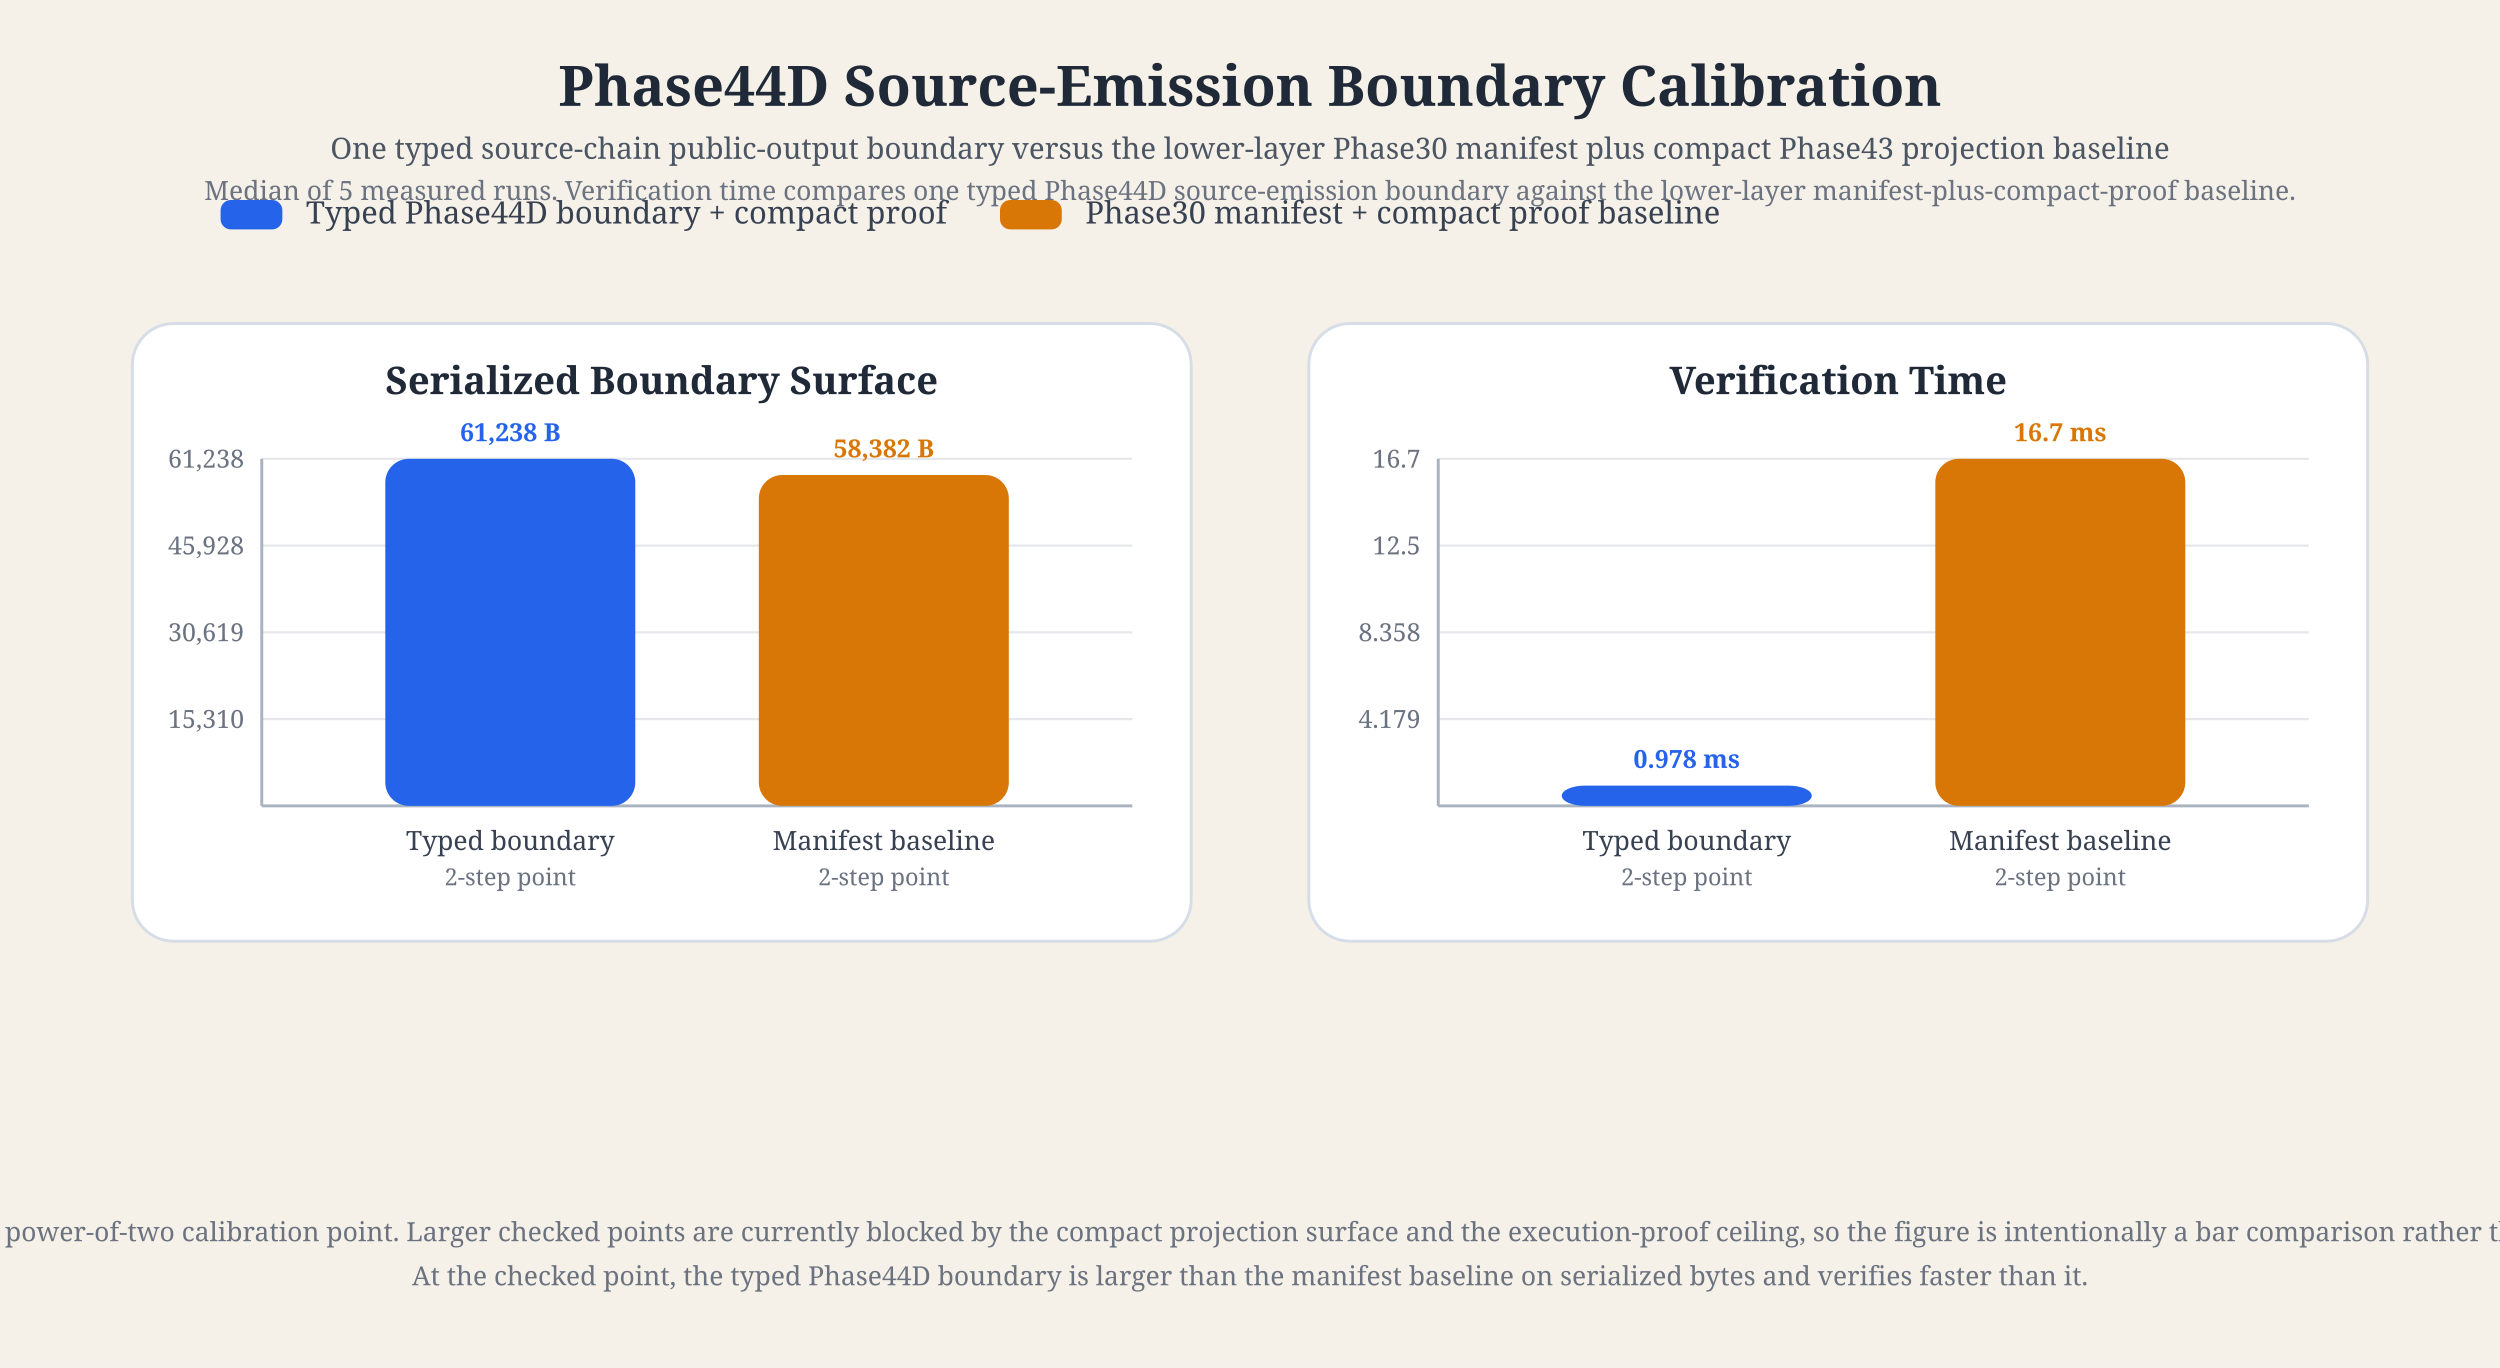
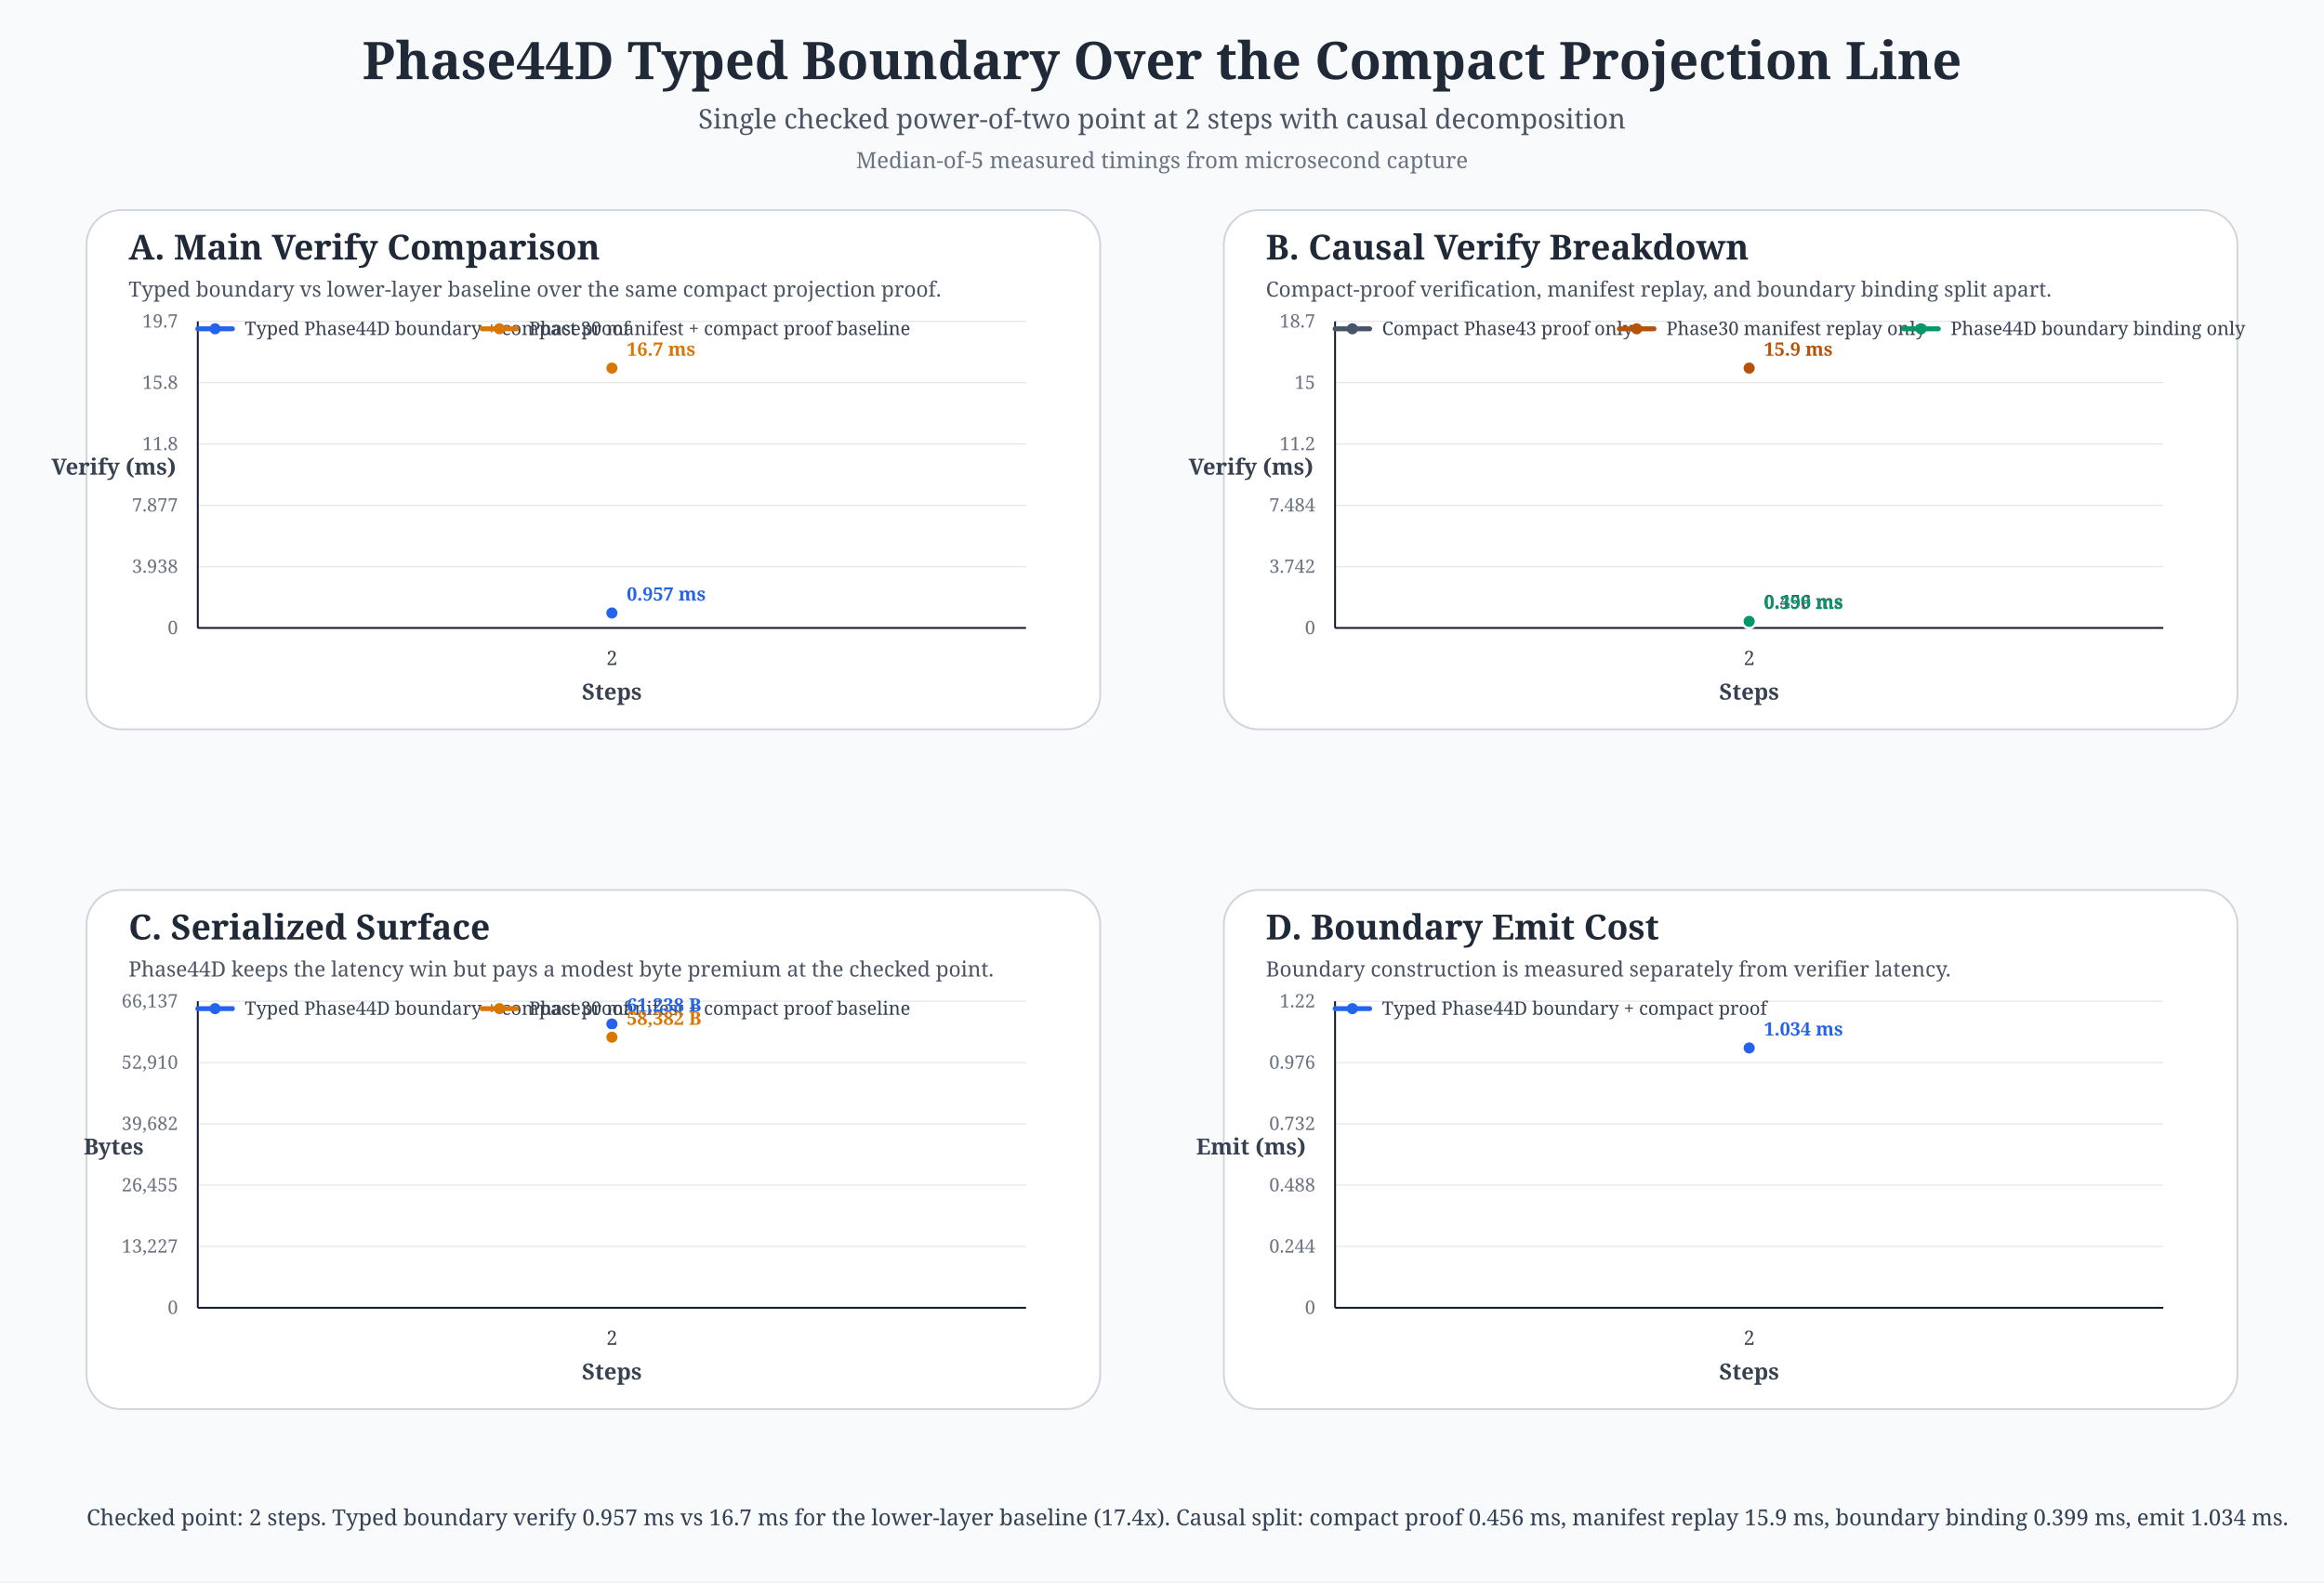
- <svg xmlns="http://www.w3.org/2000/svg" width="1700" height="930" viewBox="0 0 1700 930">
-   <rect width="100%" height="100%" fill="#F5F1E8" />
-   <text x="850.0" y="72.0" text-anchor="middle" font-family="STIX Two Text, Georgia, serif" font-size="38" font-weight="700" fill="#1F2937">Phase44D Source-Emission Boundary Calibration</text>
-   <text x="850.0" y="108.0" text-anchor="middle" font-family="STIX Two Text, Georgia, serif" font-size="20" font-weight="400" fill="#4B5563">One typed source-chain public-output boundary versus the lower-layer Phase30 manifest plus compact Phase43 projection baseline</text>
-   <text x="850.0" y="136.0" text-anchor="middle" font-family="STIX Two Text, Georgia, serif" font-size="18" font-weight="400" fill="#6B7280">Median of 5 measured runs. Verification time compares one typed Phase44D source-emission boundary against the lower-layer manifest-plus-compact-proof baseline.</text>
-   <rect x="150" y="136" width="42" height="20" rx="7" fill="#2563EB" />
-   <text x="208.0" y="152.0" text-anchor="start" font-family="STIX Two Text, Georgia, serif" font-size="21" font-weight="400" fill="#374151">Typed Phase44D boundary + compact proof</text>
-   <rect x="680" y="136" width="42" height="20" rx="7" fill="#D97706" />
-   <text x="738.0" y="152.0" text-anchor="start" font-family="STIX Two Text, Georgia, serif" font-size="21" font-weight="400" fill="#374151">Phase30 manifest + compact proof baseline</text>
-   <rect x="90" y="220" width="720" height="420" rx="28" fill="white" stroke="#D7DDE6" stroke-width="2" />
-   <text x="450.0" y="268.0" text-anchor="middle" font-family="STIX Two Text, Georgia, serif" font-size="26" font-weight="600" fill="#1F2937">Serialized Boundary Surface</text>
-   <line x1="178.0" y1="489.0" x2="770.0" y2="489.0" stroke="#E5E7EB" stroke-width="1.5" />
-   <text x="166.0" y="495.0" text-anchor="end" font-family="STIX Two Text, Georgia, serif" font-size="17" font-weight="400" fill="#6B7280">15,310</text>
-   <line x1="178.0" y1="430.0" x2="770.0" y2="430.0" stroke="#E5E7EB" stroke-width="1.5" />
-   <text x="166.0" y="436.0" text-anchor="end" font-family="STIX Two Text, Georgia, serif" font-size="17" font-weight="400" fill="#6B7280">30,619</text>
-   <line x1="178.0" y1="371.0" x2="770.0" y2="371.0" stroke="#E5E7EB" stroke-width="1.5" />
-   <text x="166.0" y="377.0" text-anchor="end" font-family="STIX Two Text, Georgia, serif" font-size="17" font-weight="400" fill="#6B7280">45,928</text>
-   <line x1="178.0" y1="312.0" x2="770.0" y2="312.0" stroke="#E5E7EB" stroke-width="1.5" />
-   <text x="166.0" y="318.0" text-anchor="end" font-family="STIX Two Text, Georgia, serif" font-size="17" font-weight="400" fill="#6B7280">61,238</text>
-   <line x1="178.0" y1="548.0" x2="770.0" y2="548.0" stroke="#A9B3C0" stroke-width="2" />
-   <line x1="178.0" y1="312.0" x2="178.0" y2="548.0" stroke="#A9B3C0" stroke-width="2" />
-   <rect x="262.0" y="312.0" width="170.0" height="236.0" rx="16" fill="#2563EB" />
-   <text x="347.0" y="300.0" text-anchor="middle" font-family="STIX Two Text, Georgia, serif" font-size="17" font-weight="600" fill="#2563EB">61,238 B</text>
-   <text x="347.0" y="578.0" text-anchor="middle" font-family="STIX Two Text, Georgia, serif" font-size="18" font-weight="400" fill="#374151">Typed boundary</text>
-   <text x="347.0" y="602.0" text-anchor="middle" font-family="STIX Two Text, Georgia, serif" font-size="16" font-weight="400" fill="#6B7280">2-step point</text>
-   <rect x="516.0" y="323.0" width="170.0" height="225.0" rx="16" fill="#D97706" />
-   <text x="601.0" y="311.0" text-anchor="middle" font-family="STIX Two Text, Georgia, serif" font-size="17" font-weight="600" fill="#D97706">58,382 B</text>
-   <text x="601.0" y="578.0" text-anchor="middle" font-family="STIX Two Text, Georgia, serif" font-size="18" font-weight="400" fill="#374151">Manifest baseline</text>
-   <text x="601.0" y="602.0" text-anchor="middle" font-family="STIX Two Text, Georgia, serif" font-size="16" font-weight="400" fill="#6B7280">2-step point</text>
-   <rect x="890" y="220" width="720" height="420" rx="28" fill="white" stroke="#D7DDE6" stroke-width="2" />
-   <text x="1250.0" y="268.0" text-anchor="middle" font-family="STIX Two Text, Georgia, serif" font-size="26" font-weight="600" fill="#1F2937">Verification Time</text>
-   <line x1="978.0" y1="489.0" x2="1570.0" y2="489.0" stroke="#E5E7EB" stroke-width="1.5" />
-   <text x="966.0" y="495.0" text-anchor="end" font-family="STIX Two Text, Georgia, serif" font-size="17" font-weight="400" fill="#6B7280">4.179</text>
-   <line x1="978.0" y1="430.0" x2="1570.0" y2="430.0" stroke="#E5E7EB" stroke-width="1.5" />
-   <text x="966.0" y="436.0" text-anchor="end" font-family="STIX Two Text, Georgia, serif" font-size="17" font-weight="400" fill="#6B7280">8.358</text>
-   <line x1="978.0" y1="371.0" x2="1570.0" y2="371.0" stroke="#E5E7EB" stroke-width="1.5" />
-   <text x="966.0" y="377.0" text-anchor="end" font-family="STIX Two Text, Georgia, serif" font-size="17" font-weight="400" fill="#6B7280">12.5</text>
-   <line x1="978.0" y1="312.0" x2="1570.0" y2="312.0" stroke="#E5E7EB" stroke-width="1.5" />
-   <text x="966.0" y="318.0" text-anchor="end" font-family="STIX Two Text, Georgia, serif" font-size="17" font-weight="400" fill="#6B7280">16.7</text>
-   <line x1="978.0" y1="548.0" x2="1570.0" y2="548.0" stroke="#A9B3C0" stroke-width="2" />
-   <line x1="978.0" y1="312.0" x2="978.0" y2="548.0" stroke="#A9B3C0" stroke-width="2" />
-   <rect x="1062.0" y="534.2" width="170.0" height="13.8" rx="16" fill="#2563EB" />
-   <text x="1147.0" y="522.2" text-anchor="middle" font-family="STIX Two Text, Georgia, serif" font-size="17" font-weight="600" fill="#2563EB">0.978 ms</text>
-   <text x="1147.0" y="578.0" text-anchor="middle" font-family="STIX Two Text, Georgia, serif" font-size="18" font-weight="400" fill="#374151">Typed boundary</text>
-   <text x="1147.0" y="602.0" text-anchor="middle" font-family="STIX Two Text, Georgia, serif" font-size="16" font-weight="400" fill="#6B7280">2-step point</text>
-   <rect x="1316.0" y="312.0" width="170.0" height="236.0" rx="16" fill="#D97706" />
-   <text x="1401.0" y="300.0" text-anchor="middle" font-family="STIX Two Text, Georgia, serif" font-size="17" font-weight="600" fill="#D97706">16.7 ms</text>
-   <text x="1401.0" y="578.0" text-anchor="middle" font-family="STIX Two Text, Georgia, serif" font-size="18" font-weight="400" fill="#374151">Manifest baseline</text>
-   <text x="1401.0" y="602.0" text-anchor="middle" font-family="STIX Two Text, Georgia, serif" font-size="16" font-weight="400" fill="#6B7280">2-step point</text>
-   <text x="850.0" y="844.0" text-anchor="middle" font-family="STIX Two Text, Georgia, serif" font-size="18" font-weight="400" fill="#6B7280">This is a single 2-step power-of-two calibration point. Larger checked points are currently blocked by the compact projection surface and the execution-proof ceiling, so the figure is intentionally a bar comparison rather than a fake trend line.</text>
-   <text x="850.0" y="874.0" text-anchor="middle" font-family="STIX Two Text, Georgia, serif" font-size="18" font-weight="400" fill="#6B7280">At the checked point, the typed Phase44D boundary is larger than the manifest baseline on serialized bytes and verifies faster than it.</text>
+ <svg xmlns="http://www.w3.org/2000/svg" width="1880" height="1280" viewBox="0 0 1880 1280" fill="none">
+   <rect x="0" y="0" width="1880" height="1280" fill="#F8FAFC" />
+   <text x="940.0" y="64.0" text-anchor="middle" font-family="STIX Two Text, Georgia, serif" font-size="42" font-weight="600" fill="#1F2937">Phase44D Typed Boundary Over the Compact Projection Line</text>
+   <text x="940.0" y="104.0" text-anchor="middle" font-family="STIX Two Text, Georgia, serif" font-size="22" font-weight="400" fill="#4B5563">Single checked power-of-two point at 2 steps with causal decomposition</text>
+   <text x="940.0" y="136.0" text-anchor="middle" font-family="STIX Two Text, Georgia, serif" font-size="18" font-weight="400" fill="#6B7280">Median-of-5 measured timings from microsecond capture</text>
+   <rect x="70.0" y="170.0" width="820.0" height="420.0" rx="28" fill="#FFFFFF" stroke="#D1D5DB" stroke-width="1.5" />
+   <text x="104.0" y="210.0" text-anchor="start" font-family="STIX Two Text, Georgia, serif" font-size="28" font-weight="600" fill="#1F2937">A. Main Verify Comparison</text>
+   <text x="104.0" y="240.0" text-anchor="start" font-family="STIX Two Text, Georgia, serif" font-size="17" font-weight="400" fill="#4B5563">Typed boundary vs lower-layer baseline over the same compact projection proof.</text>
+   <text x="92.0" y="384.0" text-anchor="middle" font-family="STIX Two Text, Georgia, serif" font-size="18" font-weight="600" fill="#374151">Verify (ms)</text>
+   <line x1="160.0" y1="260.0" x2="830.0" y2="260.0" stroke="#E5E7EB" stroke-width="1" />
+   <text x="144.0" y="265.0" text-anchor="end" font-family="STIX Two Text, Georgia, serif" font-size="15" font-weight="400" fill="#6B7280">19.7</text>
+   <line x1="160.0" y1="309.6" x2="830.0" y2="309.6" stroke="#E5E7EB" stroke-width="1" />
+   <text x="144.0" y="314.6" text-anchor="end" font-family="STIX Two Text, Georgia, serif" font-size="15" font-weight="400" fill="#6B7280">15.8</text>
+   <line x1="160.0" y1="359.2" x2="830.0" y2="359.2" stroke="#E5E7EB" stroke-width="1" />
+   <text x="144.0" y="364.2" text-anchor="end" font-family="STIX Two Text, Georgia, serif" font-size="15" font-weight="400" fill="#6B7280">11.8</text>
+   <line x1="160.0" y1="408.8" x2="830.0" y2="408.8" stroke="#E5E7EB" stroke-width="1" />
+   <text x="144.0" y="413.8" text-anchor="end" font-family="STIX Two Text, Georgia, serif" font-size="15" font-weight="400" fill="#6B7280">7.877</text>
+   <line x1="160.0" y1="458.4" x2="830.0" y2="458.4" stroke="#E5E7EB" stroke-width="1" />
+   <text x="144.0" y="463.4" text-anchor="end" font-family="STIX Two Text, Georgia, serif" font-size="15" font-weight="400" fill="#6B7280">3.938</text>
+   <line x1="160.0" y1="508.0" x2="830.0" y2="508.0" stroke="#E5E7EB" stroke-width="1" />
+   <text x="144.0" y="513.0" text-anchor="end" font-family="STIX Two Text, Georgia, serif" font-size="15" font-weight="400" fill="#6B7280">0</text>
+   <line x1="160.0" y1="508.0" x2="830.0" y2="508.0" stroke="#111827" stroke-width="1.5" />
+   <line x1="160.0" y1="260.0" x2="160.0" y2="508.0" stroke="#111827" stroke-width="1.5" />
+   <text x="495.0" y="538.0" text-anchor="middle" font-family="STIX Two Text, Georgia, serif" font-size="16" font-weight="400" fill="#374151">2</text>
+   <text x="495.0" y="566.0" text-anchor="middle" font-family="STIX Two Text, Georgia, serif" font-size="18" font-weight="600" fill="#374151">Steps</text>
+   <line x1="160.0" y1="266.0" x2="188.0" y2="266.0" stroke="#2563EB" stroke-width="4" stroke-linecap="round" />
+   <circle cx="174.0" cy="266.0" r="4.5" fill="#2563EB" />
+   <text x="198.0" y="271.0" text-anchor="start" font-family="STIX Two Text, Georgia, serif" font-size="15" font-weight="400" fill="#374151">Typed Phase44D boundary + compact proof</text>
+   <line x1="390.0" y1="266.0" x2="418.0" y2="266.0" stroke="#D97706" stroke-width="4" stroke-linecap="round" />
+   <circle cx="404.0" cy="266.0" r="4.5" fill="#D97706" />
+   <text x="428.0" y="271.0" text-anchor="start" font-family="STIX Two Text, Georgia, serif" font-size="15" font-weight="400" fill="#374151">Phase30 manifest + compact proof baseline</text>
+   <circle cx="495.0" cy="495.9" r="5.5" fill="#2563EB" stroke="#FFFFFF" stroke-width="2" />
+   <text x="507.0" y="485.9" text-anchor="start" font-family="STIX Two Text, Georgia, serif" font-size="15" font-weight="600" fill="#2563EB">0.957 ms</text>
+   <circle cx="495.0" cy="297.8" r="5.5" fill="#D97706" stroke="#FFFFFF" stroke-width="2" />
+   <text x="507.0" y="287.8" text-anchor="start" font-family="STIX Two Text, Georgia, serif" font-size="15" font-weight="600" fill="#D97706">16.7 ms</text>
+   <rect x="990.0" y="170.0" width="820.0" height="420.0" rx="28" fill="#FFFFFF" stroke="#D1D5DB" stroke-width="1.5" />
+   <text x="1024.0" y="210.0" text-anchor="start" font-family="STIX Two Text, Georgia, serif" font-size="28" font-weight="600" fill="#1F2937">B. Causal Verify Breakdown</text>
+   <text x="1024.0" y="240.0" text-anchor="start" font-family="STIX Two Text, Georgia, serif" font-size="17" font-weight="400" fill="#4B5563">Compact-proof verification, manifest replay, and boundary binding split apart.</text>
+   <text x="1012.0" y="384.0" text-anchor="middle" font-family="STIX Two Text, Georgia, serif" font-size="18" font-weight="600" fill="#374151">Verify (ms)</text>
+   <line x1="1080.0" y1="260.0" x2="1750.0" y2="260.0" stroke="#E5E7EB" stroke-width="1" />
+   <text x="1064.0" y="265.0" text-anchor="end" font-family="STIX Two Text, Georgia, serif" font-size="15" font-weight="400" fill="#6B7280">18.7</text>
+   <line x1="1080.0" y1="309.6" x2="1750.0" y2="309.6" stroke="#E5E7EB" stroke-width="1" />
+   <text x="1064.0" y="314.6" text-anchor="end" font-family="STIX Two Text, Georgia, serif" font-size="15" font-weight="400" fill="#6B7280">15</text>
+   <line x1="1080.0" y1="359.2" x2="1750.0" y2="359.2" stroke="#E5E7EB" stroke-width="1" />
+   <text x="1064.0" y="364.2" text-anchor="end" font-family="STIX Two Text, Georgia, serif" font-size="15" font-weight="400" fill="#6B7280">11.2</text>
+   <line x1="1080.0" y1="408.8" x2="1750.0" y2="408.8" stroke="#E5E7EB" stroke-width="1" />
+   <text x="1064.0" y="413.8" text-anchor="end" font-family="STIX Two Text, Georgia, serif" font-size="15" font-weight="400" fill="#6B7280">7.484</text>
+   <line x1="1080.0" y1="458.4" x2="1750.0" y2="458.4" stroke="#E5E7EB" stroke-width="1" />
+   <text x="1064.0" y="463.4" text-anchor="end" font-family="STIX Two Text, Georgia, serif" font-size="15" font-weight="400" fill="#6B7280">3.742</text>
+   <line x1="1080.0" y1="508.0" x2="1750.0" y2="508.0" stroke="#E5E7EB" stroke-width="1" />
+   <text x="1064.0" y="513.0" text-anchor="end" font-family="STIX Two Text, Georgia, serif" font-size="15" font-weight="400" fill="#6B7280">0</text>
+   <line x1="1080.0" y1="508.0" x2="1750.0" y2="508.0" stroke="#111827" stroke-width="1.5" />
+   <line x1="1080.0" y1="260.0" x2="1080.0" y2="508.0" stroke="#111827" stroke-width="1.5" />
+   <text x="1415.0" y="538.0" text-anchor="middle" font-family="STIX Two Text, Georgia, serif" font-size="16" font-weight="400" fill="#374151">2</text>
+   <text x="1415.0" y="566.0" text-anchor="middle" font-family="STIX Two Text, Georgia, serif" font-size="18" font-weight="600" fill="#374151">Steps</text>
+   <line x1="1080.0" y1="266.0" x2="1108.0" y2="266.0" stroke="#475569" stroke-width="4" stroke-linecap="round" />
+   <circle cx="1094.0" cy="266.0" r="4.5" fill="#475569" />
+   <text x="1118.0" y="271.0" text-anchor="start" font-family="STIX Two Text, Georgia, serif" font-size="15" font-weight="400" fill="#374151">Compact Phase43 proof only</text>
+   <line x1="1310.0" y1="266.0" x2="1338.0" y2="266.0" stroke="#B45309" stroke-width="4" stroke-linecap="round" />
+   <circle cx="1324.0" cy="266.0" r="4.5" fill="#B45309" />
+   <text x="1348.0" y="271.0" text-anchor="start" font-family="STIX Two Text, Georgia, serif" font-size="15" font-weight="400" fill="#374151">Phase30 manifest replay only</text>
+   <line x1="1540.0" y1="266.0" x2="1568.0" y2="266.0" stroke="#059669" stroke-width="4" stroke-linecap="round" />
+   <circle cx="1554.0" cy="266.0" r="4.5" fill="#059669" />
+   <text x="1578.0" y="271.0" text-anchor="start" font-family="STIX Two Text, Georgia, serif" font-size="15" font-weight="400" fill="#374151">Phase44D boundary binding only</text>
+   <circle cx="1415.0" cy="502.0" r="5.5" fill="#475569" stroke="#FFFFFF" stroke-width="2" />
+   <text x="1427.0" y="492.0" text-anchor="start" font-family="STIX Two Text, Georgia, serif" font-size="15" font-weight="600" fill="#475569">0.456 ms</text>
+   <circle cx="1415.0" cy="297.8" r="5.5" fill="#B45309" stroke="#FFFFFF" stroke-width="2" />
+   <text x="1427.0" y="287.8" text-anchor="start" font-family="STIX Two Text, Georgia, serif" font-size="15" font-weight="600" fill="#B45309">15.9 ms</text>
+   <circle cx="1415.0" cy="502.7" r="5.5" fill="#059669" stroke="#FFFFFF" stroke-width="2" />
+   <text x="1427.0" y="492.7" text-anchor="start" font-family="STIX Two Text, Georgia, serif" font-size="15" font-weight="600" fill="#059669">0.399 ms</text>
+   <rect x="70.0" y="720.0" width="820.0" height="420.0" rx="28" fill="#FFFFFF" stroke="#D1D5DB" stroke-width="1.5" />
+   <text x="104.0" y="760.0" text-anchor="start" font-family="STIX Two Text, Georgia, serif" font-size="28" font-weight="600" fill="#1F2937">C. Serialized Surface</text>
+   <text x="104.0" y="790.0" text-anchor="start" font-family="STIX Two Text, Georgia, serif" font-size="17" font-weight="400" fill="#4B5563">Phase44D keeps the latency win but pays a modest byte premium at the checked point.</text>
+   <text x="92.0" y="934.0" text-anchor="middle" font-family="STIX Two Text, Georgia, serif" font-size="18" font-weight="600" fill="#374151">Bytes</text>
+   <line x1="160.0" y1="810.0" x2="830.0" y2="810.0" stroke="#E5E7EB" stroke-width="1" />
+   <text x="144.0" y="815.0" text-anchor="end" font-family="STIX Two Text, Georgia, serif" font-size="15" font-weight="400" fill="#6B7280">66,137</text>
+   <line x1="160.0" y1="859.6" x2="830.0" y2="859.6" stroke="#E5E7EB" stroke-width="1" />
+   <text x="144.0" y="864.6" text-anchor="end" font-family="STIX Two Text, Georgia, serif" font-size="15" font-weight="400" fill="#6B7280">52,910</text>
+   <line x1="160.0" y1="909.2" x2="830.0" y2="909.2" stroke="#E5E7EB" stroke-width="1" />
+   <text x="144.0" y="914.2" text-anchor="end" font-family="STIX Two Text, Georgia, serif" font-size="15" font-weight="400" fill="#6B7280">39,682</text>
+   <line x1="160.0" y1="958.8" x2="830.0" y2="958.8" stroke="#E5E7EB" stroke-width="1" />
+   <text x="144.0" y="963.8" text-anchor="end" font-family="STIX Two Text, Georgia, serif" font-size="15" font-weight="400" fill="#6B7280">26,455</text>
+   <line x1="160.0" y1="1008.4" x2="830.0" y2="1008.4" stroke="#E5E7EB" stroke-width="1" />
+   <text x="144.0" y="1013.4" text-anchor="end" font-family="STIX Two Text, Georgia, serif" font-size="15" font-weight="400" fill="#6B7280">13,227</text>
+   <line x1="160.0" y1="1058.0" x2="830.0" y2="1058.0" stroke="#E5E7EB" stroke-width="1" />
+   <text x="144.0" y="1063.0" text-anchor="end" font-family="STIX Two Text, Georgia, serif" font-size="15" font-weight="400" fill="#6B7280">0</text>
+   <line x1="160.0" y1="1058.0" x2="830.0" y2="1058.0" stroke="#111827" stroke-width="1.5" />
+   <line x1="160.0" y1="810.0" x2="160.0" y2="1058.0" stroke="#111827" stroke-width="1.5" />
+   <text x="495.0" y="1088.0" text-anchor="middle" font-family="STIX Two Text, Georgia, serif" font-size="16" font-weight="400" fill="#374151">2</text>
+   <text x="495.0" y="1116.0" text-anchor="middle" font-family="STIX Two Text, Georgia, serif" font-size="18" font-weight="600" fill="#374151">Steps</text>
+   <line x1="160.0" y1="816.0" x2="188.0" y2="816.0" stroke="#2563EB" stroke-width="4" stroke-linecap="round" />
+   <circle cx="174.0" cy="816.0" r="4.5" fill="#2563EB" />
+   <text x="198.0" y="821.0" text-anchor="start" font-family="STIX Two Text, Georgia, serif" font-size="15" font-weight="400" fill="#374151">Typed Phase44D boundary + compact proof</text>
+   <line x1="390.0" y1="816.0" x2="418.0" y2="816.0" stroke="#D97706" stroke-width="4" stroke-linecap="round" />
+   <circle cx="404.0" cy="816.0" r="4.5" fill="#D97706" />
+   <text x="428.0" y="821.0" text-anchor="start" font-family="STIX Two Text, Georgia, serif" font-size="15" font-weight="400" fill="#374151">Phase30 manifest + compact proof baseline</text>
+   <circle cx="495.0" cy="828.4" r="5.5" fill="#2563EB" stroke="#FFFFFF" stroke-width="2" />
+   <text x="507.0" y="818.4" text-anchor="start" font-family="STIX Two Text, Georgia, serif" font-size="15" font-weight="600" fill="#2563EB">61,238 B</text>
+   <circle cx="495.0" cy="839.1" r="5.5" fill="#D97706" stroke="#FFFFFF" stroke-width="2" />
+   <text x="507.0" y="829.1" text-anchor="start" font-family="STIX Two Text, Georgia, serif" font-size="15" font-weight="600" fill="#D97706">58,382 B</text>
+   <rect x="990.0" y="720.0" width="820.0" height="420.0" rx="28" fill="#FFFFFF" stroke="#D1D5DB" stroke-width="1.5" />
+   <text x="1024.0" y="760.0" text-anchor="start" font-family="STIX Two Text, Georgia, serif" font-size="28" font-weight="600" fill="#1F2937">D. Boundary Emit Cost</text>
+   <text x="1024.0" y="790.0" text-anchor="start" font-family="STIX Two Text, Georgia, serif" font-size="17" font-weight="400" fill="#4B5563">Boundary construction is measured separately from verifier latency.</text>
+   <text x="1012.0" y="934.0" text-anchor="middle" font-family="STIX Two Text, Georgia, serif" font-size="18" font-weight="600" fill="#374151">Emit (ms)</text>
+   <line x1="1080.0" y1="810.0" x2="1750.0" y2="810.0" stroke="#E5E7EB" stroke-width="1" />
+   <text x="1064.0" y="815.0" text-anchor="end" font-family="STIX Two Text, Georgia, serif" font-size="15" font-weight="400" fill="#6B7280">1.22</text>
+   <line x1="1080.0" y1="859.6" x2="1750.0" y2="859.6" stroke="#E5E7EB" stroke-width="1" />
+   <text x="1064.0" y="864.6" text-anchor="end" font-family="STIX Two Text, Georgia, serif" font-size="15" font-weight="400" fill="#6B7280">0.976</text>
+   <line x1="1080.0" y1="909.2" x2="1750.0" y2="909.2" stroke="#E5E7EB" stroke-width="1" />
+   <text x="1064.0" y="914.2" text-anchor="end" font-family="STIX Two Text, Georgia, serif" font-size="15" font-weight="400" fill="#6B7280">0.732</text>
+   <line x1="1080.0" y1="958.8" x2="1750.0" y2="958.8" stroke="#E5E7EB" stroke-width="1" />
+   <text x="1064.0" y="963.8" text-anchor="end" font-family="STIX Two Text, Georgia, serif" font-size="15" font-weight="400" fill="#6B7280">0.488</text>
+   <line x1="1080.0" y1="1008.4" x2="1750.0" y2="1008.4" stroke="#E5E7EB" stroke-width="1" />
+   <text x="1064.0" y="1013.4" text-anchor="end" font-family="STIX Two Text, Georgia, serif" font-size="15" font-weight="400" fill="#6B7280">0.244</text>
+   <line x1="1080.0" y1="1058.0" x2="1750.0" y2="1058.0" stroke="#E5E7EB" stroke-width="1" />
+   <text x="1064.0" y="1063.0" text-anchor="end" font-family="STIX Two Text, Georgia, serif" font-size="15" font-weight="400" fill="#6B7280">0</text>
+   <line x1="1080.0" y1="1058.0" x2="1750.0" y2="1058.0" stroke="#111827" stroke-width="1.5" />
+   <line x1="1080.0" y1="810.0" x2="1080.0" y2="1058.0" stroke="#111827" stroke-width="1.5" />
+   <text x="1415.0" y="1088.0" text-anchor="middle" font-family="STIX Two Text, Georgia, serif" font-size="16" font-weight="400" fill="#374151">2</text>
+   <text x="1415.0" y="1116.0" text-anchor="middle" font-family="STIX Two Text, Georgia, serif" font-size="18" font-weight="600" fill="#374151">Steps</text>
+   <line x1="1080.0" y1="816.0" x2="1108.0" y2="816.0" stroke="#2563EB" stroke-width="4" stroke-linecap="round" />
+   <circle cx="1094.0" cy="816.0" r="4.5" fill="#2563EB" />
+   <text x="1118.0" y="821.0" text-anchor="start" font-family="STIX Two Text, Georgia, serif" font-size="15" font-weight="400" fill="#374151">Typed Phase44D boundary + compact proof</text>
+   <circle cx="1415.0" cy="847.8" r="5.5" fill="#2563EB" stroke="#FFFFFF" stroke-width="2" />
+   <text x="1427.0" y="837.8" text-anchor="start" font-family="STIX Two Text, Georgia, serif" font-size="15" font-weight="600" fill="#2563EB">1.034 ms</text>
+   <text x="70.0" y="1234.0" text-anchor="start" font-family="STIX Two Text, Georgia, serif" font-size="18" font-weight="400" fill="#334155">Checked point: 2 steps. Typed boundary verify 0.957 ms vs 16.7 ms for the lower-layer baseline (17.4x). Causal split: compact proof 0.456 ms, manifest replay 15.9 ms, boundary binding 0.399 ms, emit 1.034 ms.</text>
</svg>
